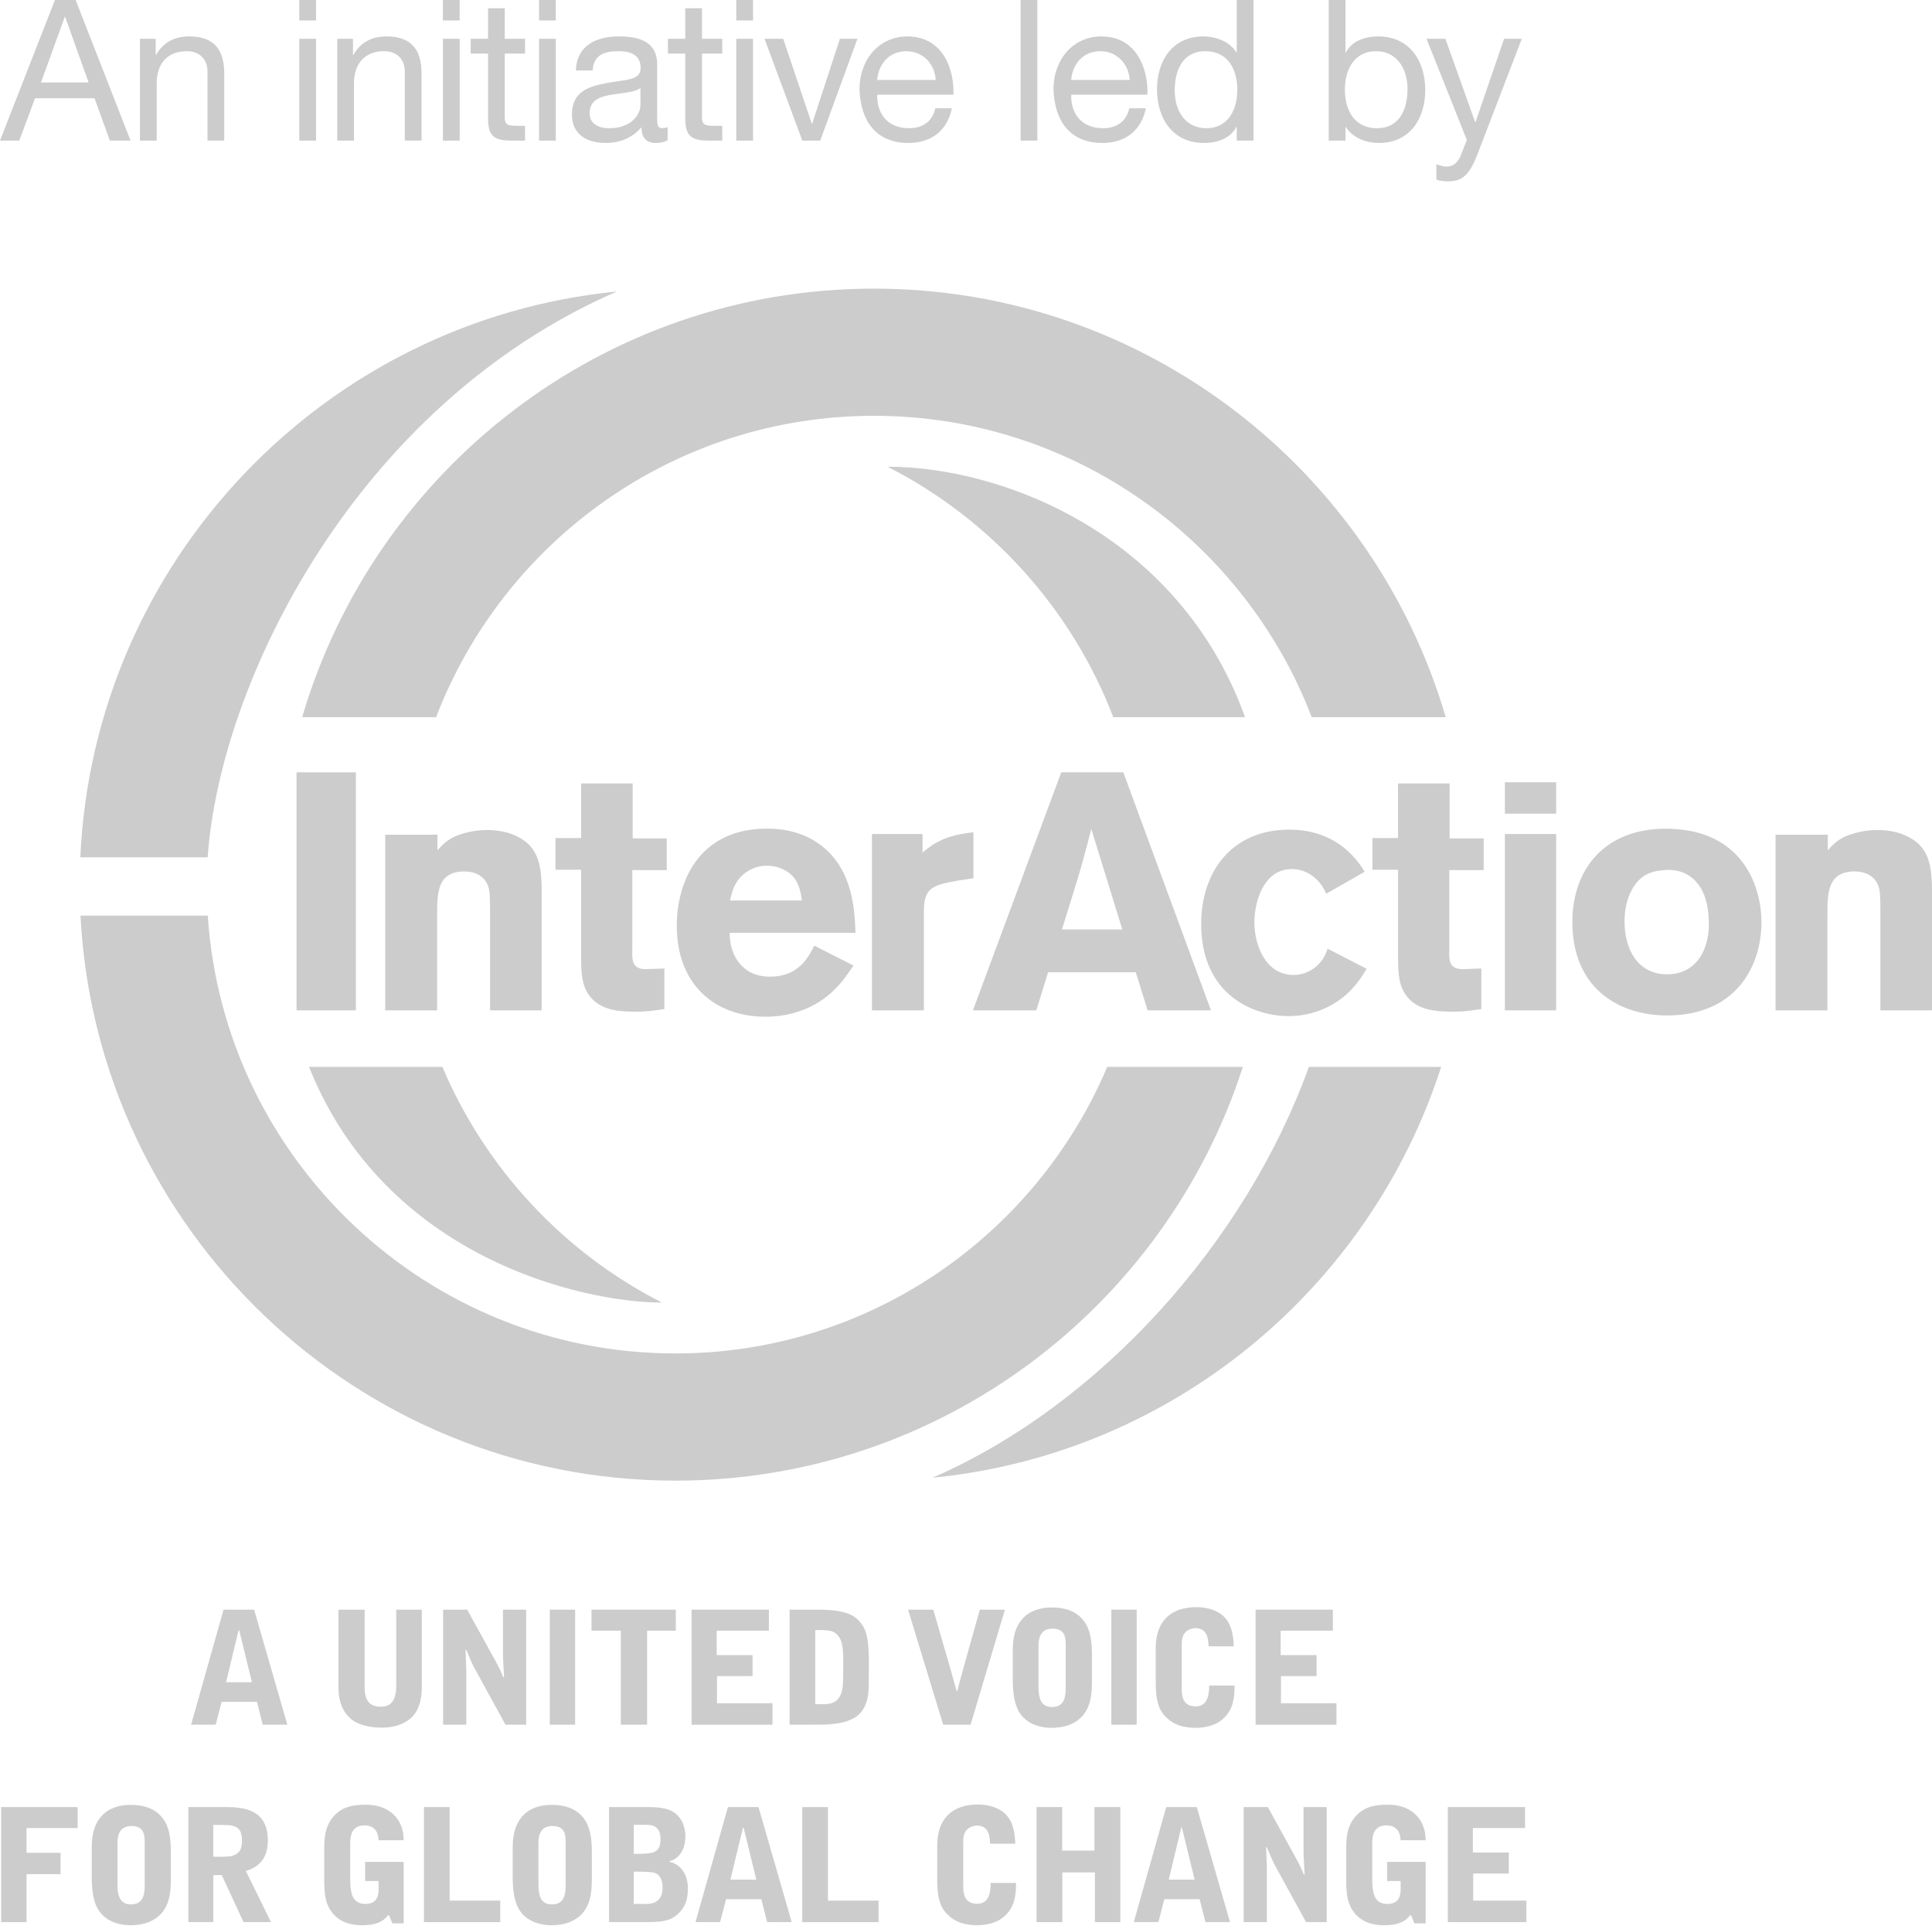
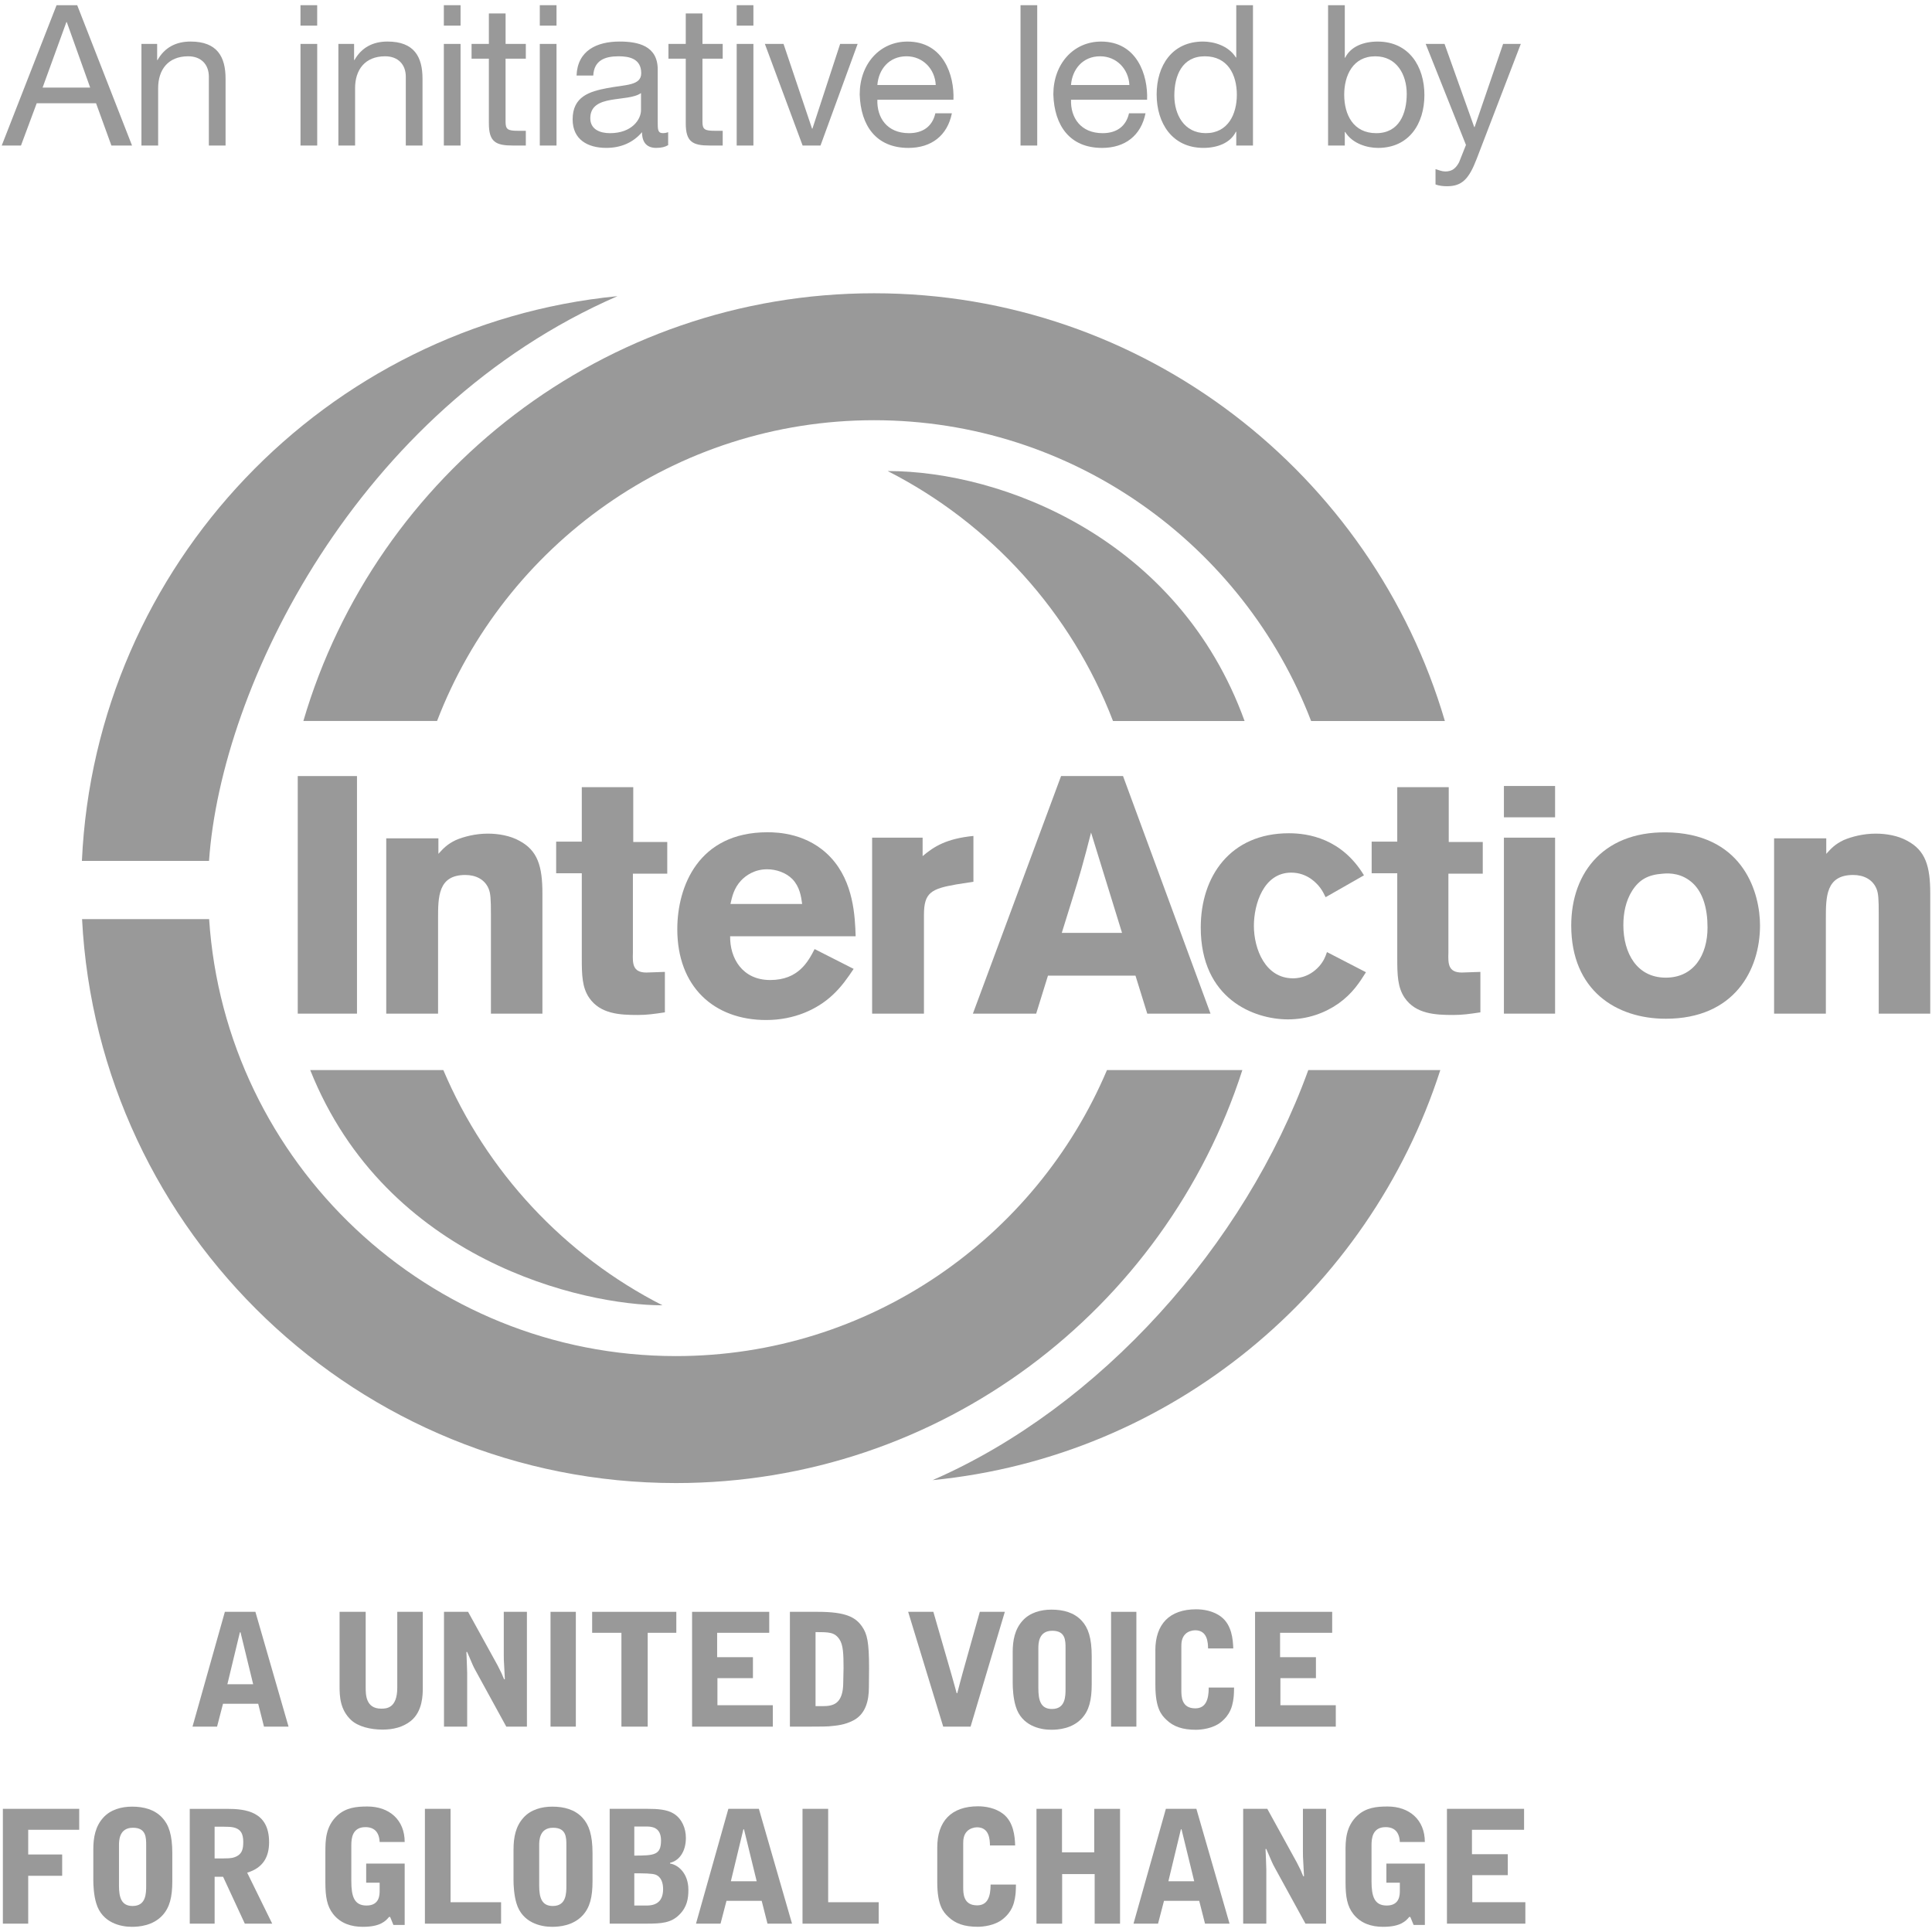
- <svg xmlns="http://www.w3.org/2000/svg" version="1.1" id="Capa_1" x="0px" y="0px" viewBox="0 0 96.826 96.478" enable-background="new 0 0 96.826 96.478" xml:space="preserve">
+ <svg xmlns="http://www.w3.org/2000/svg" version="1.0" id="Capa_1" x="0px" y="0px" viewBox="0 0 97 97" enable-background="new 0 0 97 97" xml:space="preserve">
  <g>
    <g>
-       <path fill="#CCCCCC" d="M21.856,35.939c3.385-8.824,11.943-15.102,21.943-15.102c9.997,0,18.555,6.279,21.941,15.102h6.716    C68.82,23.544,57.353,14.464,43.8,14.464c-13.553,0-25.019,9.08-28.655,21.475H21.856z" />
-       <path fill="#CCCCCC" d="M65.598,53.464c-3.179,8.801-10.481,16.939-18.862,20.588c11.987-1.175,21.91-9.471,25.491-20.588H65.598z    " />
-       <path fill="#CCCCCC" d="M55.794,35.939H62.4c-3.313-9.164-12.171-12.551-17.921-12.551C49.638,26.015,53.703,30.491,55.794,35.939    z" />
-       <path fill="#CCCCCC" d="M22.171,53.464h-6.683c3.823,9.582,13.718,11.81,17.686,11.81C28.253,62.768,24.338,58.574,22.171,53.464z    " />
-       <path fill="#CCCCCC" d="M4.025,42.962h6.383c0.604-8.761,7.422-22.656,20.507-28.354C16.27,16.045,4.7,28.107,4.025,42.962z" />
-       <path fill="#CCCCCC" d="M55.491,53.464c-3.571,8.429-11.924,14.36-21.641,14.36c-12.429,0-22.634-9.706-23.437-21.94H4.033    C4.844,61.631,17.904,74.198,33.85,74.198c13.285,0,24.569-8.72,28.438-20.735H55.491z" />
+       <path fill="#999999" d="M21.943,36.2c3.385-8.824,11.943-15.102,21.943-15.102c9.997,0,18.555,6.279,21.941,15.102h6.716    C68.907,23.805,57.44,14.724,43.886,14.724c-13.553,0-25.019,9.08-28.655,21.475H21.943z" />
+       <path fill="#999999" d="M65.685,53.725c-3.179,8.801-10.481,16.939-18.862,20.588c11.987-1.175,21.91-9.471,25.491-20.588H65.685z    " />
+       <path fill="#999999" d="M55.881,36.2h6.606c-3.313-9.164-12.171-12.551-17.921-12.551C49.725,26.276,53.79,30.752,55.881,36.2z" />
+       <path fill="#999999" d="M22.258,53.725h-6.683c3.823,9.582,13.718,11.81,17.686,11.81C28.34,63.029,24.425,58.835,22.258,53.725z" />
+       <path fill="#999999" d="M4.112,43.223h6.383c0.604-8.761,7.422-22.656,20.507-28.354C16.356,16.305,4.787,28.368,4.112,43.223z" />
+       <path fill="#999999" d="M55.578,53.725c-3.571,8.429-11.924,14.36-21.641,14.36c-12.429,0-22.634-9.706-23.437-21.94H4.12    c0.811,15.747,13.871,28.315,29.817,28.315c13.285,0,24.569-8.72,28.438-20.735H55.578z" />
    </g>
    <g>
-       <path fill="#CCCCCC" d="M17.836,38.703v11.928h-2.974V38.703H17.836z" />
-       <path fill="#CCCCCC" d="M21.924,42.607c0.254-0.274,0.424-0.473,0.88-0.693c0.404-0.17,0.979-0.321,1.603-0.321    c0.524,0,1.117,0.101,1.572,0.354c0.93,0.488,1.167,1.285,1.167,2.651v6.034h-2.585v-4.968c0-0.794-0.018-1.081-0.12-1.318    c-0.203-0.471-0.659-0.677-1.166-0.677c-1.368,0-1.368,1.098-1.368,2.199v4.764h-2.602v-8.804h2.619V42.607z" />
-       <path fill="#CCCCCC" d="M29.123,39.26h2.585v2.754h1.707v1.589h-1.725v3.969c-0.017,0.541-0.017,0.995,0.677,0.995l0.929-0.032    v2.031c-0.559,0.083-0.897,0.132-1.369,0.132c-0.895,0-1.875-0.05-2.432-0.862c-0.357-0.524-0.371-1.149-0.371-1.994v-4.258    h-1.287v-1.588h1.287V39.26z" />
-       <path fill="#CCCCCC" d="M42.772,48.384c-0.304,0.455-0.607,0.896-1.064,1.319c-0.759,0.707-1.909,1.248-3.33,1.248    c-2.618,0-4.46-1.671-4.46-4.56c0-2.129,1.047-4.867,4.528-4.867c0.525,0,2.044,0.051,3.178,1.268    c1.148,1.231,1.216,2.956,1.249,3.954h-6.302c-0.017,1.097,0.609,2.197,2.011,2.197c1.42,0,1.909-0.929,2.23-1.554L42.772,48.384z     M40.187,45.123c-0.05-0.372-0.118-0.86-0.491-1.248c-0.32-0.323-0.811-0.492-1.267-0.492c-0.625,0-1.065,0.304-1.318,0.573    c-0.353,0.39-0.439,0.795-0.523,1.167H40.187z" />
-       <path fill="#CCCCCC" d="M46.234,42.723c0.576-0.489,1.202-0.879,2.552-1.014v2.3l-0.86,0.134c-1.251,0.22-1.624,0.407-1.624,1.521    v4.968h-2.602v-8.836h2.535V42.723z" />
+       <path fill="#999999" d="M17.923,38.964v11.928h-2.974V38.964H17.923z" />
+       <path fill="#999999" d="M22.011,42.868c0.254-0.274,0.424-0.473,0.88-0.693c0.404-0.17,0.979-0.321,1.603-0.321    c0.524,0,1.117,0.101,1.572,0.354c0.93,0.488,1.167,1.285,1.167,2.651v6.034h-2.585v-4.968c0-0.794-0.018-1.081-0.12-1.318    c-0.203-0.471-0.659-0.677-1.166-0.677c-1.368,0-1.368,1.098-1.368,2.199v4.764h-2.602v-8.804h2.619V42.868z" />
+       <path fill="#999999" d="M29.209,39.521h2.585v2.754h1.707v1.589h-1.725v3.969c-0.017,0.541-0.017,0.995,0.677,0.995l0.929-0.032    v2.031c-0.559,0.083-0.897,0.132-1.369,0.132c-0.895,0-1.875-0.05-2.432-0.862c-0.357-0.524-0.371-1.149-0.371-1.994v-4.258    h-1.287v-1.588h1.287V39.521z" />
+       <path fill="#999999" d="M42.859,48.645c-0.304,0.455-0.607,0.896-1.064,1.319c-0.759,0.707-1.909,1.248-3.33,1.248    c-2.618,0-4.46-1.671-4.46-4.56c0-2.129,1.047-4.867,4.528-4.867c0.525,0,2.044,0.051,3.178,1.268    c1.148,1.231,1.216,2.956,1.249,3.954h-6.302c-0.017,1.097,0.609,2.197,2.011,2.197c1.42,0,1.909-0.929,2.23-1.554L42.859,48.645z     M40.273,45.384c-0.05-0.372-0.118-0.86-0.491-1.248c-0.32-0.323-0.811-0.492-1.267-0.492c-0.625,0-1.065,0.304-1.318,0.574    c-0.353,0.39-0.439,0.795-0.523,1.167H40.273z" />
+       <path fill="#999999" d="M46.321,42.984c0.576-0.489,1.202-0.879,2.552-1.014v2.3l-0.86,0.134c-1.251,0.22-1.624,0.407-1.624,1.521    v4.968h-2.602v-8.836h2.535V42.984z" />
    </g>
    <g>
-       <path fill="#CCCCCC" d="M56.297,38.703l4.393,11.928h-3.176l-0.592-1.908h-4.394l-0.592,1.908H48.76l4.427-11.928H56.297z     M54.692,41.539c-0.152,0.611-0.321,1.235-0.49,1.843c-0.253,0.897-0.709,2.298-0.98,3.194h3.025L54.692,41.539z" />
-       <path fill="#CCCCCC" d="M68.494,48.552c-0.321,0.508-0.673,1.068-1.383,1.573c-0.678,0.473-1.54,0.794-2.536,0.794    c-1.69,0-4.376-1.014-4.376-4.615c0-2.567,1.485-4.73,4.427-4.73c0.98,0,2.652,0.269,3.768,2.112l-1.926,1.099    c-0.152-0.323-0.321-0.625-0.744-0.929c-0.253-0.17-0.575-0.305-0.981-0.305c-1.402,0-1.876,1.606-1.876,2.67    c0,1.166,0.575,2.636,1.961,2.636c0.135,0,0.778,0,1.319-0.606c0.22-0.256,0.304-0.457,0.389-0.711L68.494,48.552z" />
-       <path fill="#CCCCCC" d="M70.065,39.26h2.585v2.754h1.708v1.589h-1.724v3.969c-0.017,0.541-0.017,0.995,0.674,0.995l0.932-0.032    v2.031c-0.558,0.083-0.896,0.132-1.368,0.132c-0.897,0-1.878-0.05-2.434-0.862c-0.356-0.524-0.372-1.149-0.372-1.994v-4.258H68.78    v-1.588h1.285V39.26z" />
-       <path fill="#CCCCCC" d="M75.42,41.795h2.569v8.836H75.42V41.795z" />
-       <path fill="#CCCCCC" d="M75.42,39.202h2.569v1.573H75.42V39.202z" />
-       <path fill="#CCCCCC" d="M88.279,46.205c0,2.231-1.286,4.682-4.732,4.682c-2.483,0-4.746-1.42-4.746-4.682    c0-2.705,1.703-4.85,5.084-4.666C87.484,41.744,88.279,44.597,88.279,46.205z M81.857,44.463c-0.32,0.509-0.44,1.116-0.44,1.723    c0,1.405,0.677,2.638,2.13,2.638c1.403,0,2.096-1.132,2.096-2.519c0-0.978-0.237-1.74-0.726-2.211    c-0.542-0.509-1.152-0.526-1.522-0.49C82.651,43.655,82.212,43.907,81.857,44.463z" />
-       <path fill="#CCCCCC" d="M91.606,42.607c0.25-0.274,0.422-0.473,0.878-0.693c0.406-0.17,0.98-0.321,1.604-0.321    c0.525,0,1.116,0.101,1.571,0.354c0.931,0.488,1.166,1.285,1.166,2.651v6.034h-2.586v-4.968c0-0.794-0.016-1.081-0.119-1.318    c-0.203-0.471-0.658-0.677-1.164-0.677c-1.372,0-1.372,1.098-1.372,2.199v4.764h-2.599v-8.804h2.619V42.607z" />
+       <path fill="#999999" d="M56.384,38.964l4.393,11.928h-3.176l-0.592-1.908h-4.394l-0.592,1.908h-3.177l4.427-11.928H56.384z     M54.779,41.8c-0.152,0.611-0.321,1.235-0.49,1.843c-0.253,0.897-0.709,2.298-0.98,3.194h3.025L54.779,41.8z" />
+       <path fill="#999999" d="M68.581,48.813c-0.321,0.508-0.673,1.068-1.383,1.573c-0.678,0.473-1.54,0.794-2.536,0.794    c-1.69,0-4.376-1.014-4.376-4.615c0-2.567,1.485-4.73,4.427-4.73c0.98,0,2.652,0.269,3.768,2.112l-1.926,1.099    c-0.152-0.323-0.321-0.625-0.744-0.929c-0.253-0.17-0.575-0.305-0.981-0.305c-1.402,0-1.876,1.606-1.876,2.67    c0,1.166,0.575,2.636,1.961,2.636c0.135,0,0.778,0,1.319-0.606c0.22-0.256,0.304-0.457,0.389-0.711L68.581,48.813z" />
+       <path fill="#999999" d="M70.152,39.521h2.585v2.754h1.708v1.589H72.72v3.969c-0.017,0.541-0.017,0.995,0.674,0.995l0.932-0.032    v2.031c-0.558,0.083-0.896,0.132-1.368,0.132c-0.897,0-1.878-0.05-2.434-0.862c-0.356-0.524-0.372-1.149-0.372-1.994v-4.258    h-1.285v-1.588h1.285V39.521z" />
+       <path fill="#999999" d="M75.507,42.056h2.569v8.836h-2.569V42.056z" />
+       <path fill="#999999" d="M75.507,39.462h2.569v1.573h-2.569V39.462z" />
+       <path fill="#999999" d="M88.365,46.466c0,2.231-1.286,4.682-4.732,4.682c-2.483,0-4.746-1.42-4.746-4.682    c0-2.705,1.703-4.85,5.084-4.666C87.57,42.005,88.365,44.858,88.365,46.466z M81.944,44.724c-0.32,0.509-0.44,1.116-0.44,1.723    c0,1.405,0.677,2.638,2.13,2.638c1.403,0,2.096-1.132,2.096-2.519c0-0.978-0.237-1.74-0.726-2.211    c-0.542-0.509-1.152-0.526-1.522-0.49C82.738,43.916,82.299,44.168,81.944,44.724z" />
+       <path fill="#999999" d="M91.693,42.868c0.25-0.274,0.422-0.473,0.878-0.693c0.406-0.17,0.98-0.321,1.604-0.321    c0.525,0,1.116,0.101,1.571,0.354c0.931,0.488,1.166,1.285,1.166,2.651v6.034h-2.586v-4.968c0-0.794-0.016-1.081-0.119-1.318    c-0.203-0.471-0.658-0.677-1.164-0.677c-1.372,0-1.372,1.098-1.372,2.199v4.764h-2.599v-8.804h2.619V42.868z" />
    </g>
    <g>
      <g>
-         <path fill="#CCCCCC" d="M12.736,80.664l1.664,5.764h-1.233l-0.29-1.147h-1.768l-0.298,1.147H9.578l1.625-5.764H12.736z      M11.989,81.693h-0.032L11.33,84.3h1.295L11.989,81.693z" />
-         <path fill="#CCCCCC" d="M16.962,80.664h1.311v3.801c0,0.345,0,1.06,0.777,1.06c0.244,0,0.809,0,0.809-1.052v-3.809h1.281v3.816     c0,0.347-0.007,1.178-0.596,1.659c-0.4,0.321-0.896,0.438-1.423,0.438c-0.604,0-1.224-0.149-1.579-0.478     c-0.557-0.525-0.58-1.187-0.58-1.705V80.664z" />
-         <path fill="#CCCCCC" d="M22.205,80.664h1.21l1.485,2.694c0.062,0.118,0.141,0.275,0.196,0.393     c0.024,0.046,0.104,0.258,0.126,0.299h0.04l-0.031-0.583c-0.024-0.391-0.024-0.438-0.024-0.659v-2.144h1.162v5.764h-1.036     l-1.532-2.796c-0.126-0.228-0.134-0.251-0.432-0.951h-0.039c0.007,0.165,0.039,0.896,0.039,1.045v2.702h-1.163V80.664z" />
-         <path fill="#CCCCCC" d="M27.553,86.428v-5.764h1.271v5.764H27.553z" />
-         <path fill="#CCCCCC" d="M55.697,86.428v-5.764h1.27v5.764H55.697z" />
-         <path fill="#CCCCCC" d="M33.869,80.664v1.053h-1.437v4.711h-1.319v-4.711h-1.47v-1.053H33.869z" />
-         <path fill="#CCCCCC" d="M34.66,80.664h3.874v1.053h-2.616v1.224h1.798v1.053h-1.783v1.359h2.781v1.076H34.66V80.664z" />
-         <path fill="#CCCCCC" d="M39.57,80.664h1.399c1.406,0,1.9,0.266,2.23,0.746c0.252,0.369,0.347,0.77,0.347,2.066l-0.008,0.981     c0,0.652-0.157,1.344-0.793,1.666c-0.416,0.212-0.77,0.251-1.232,0.291c-0.165,0.015-0.99,0.015-1.941,0.015V80.664z      M40.859,85.4h0.361c0.511,0,1.03-0.094,1.03-1.202c0-0.197,0.015-0.51,0.015-0.707c0-0.692-0.015-1.171-0.211-1.453     c-0.244-0.354-0.519-0.354-1.195-0.354V85.4z" />
-         <path fill="#CCCCCC" d="M47.269,86.428l-1.76-5.764h1.265l0.896,3.102c0.132,0.471,0.228,0.802,0.274,0.982h0.031     c0.086-0.345,0.182-0.691,0.275-1.036l0.856-3.048h1.257l-1.72,5.764H47.269z" />
-         <path fill="#CCCCCC" d="M50.757,82.698c0-0.589,0.101-1.156,0.502-1.595c0.363-0.4,0.905-0.549,1.447-0.549     c0.59,0,1.131,0.141,1.516,0.557c0.322,0.345,0.503,0.856,0.503,1.783v1.398c0,0.808-0.134,1.327-0.495,1.719     c-0.48,0.519-1.171,0.574-1.541,0.574c-0.565,0-1.492-0.203-1.781-1.178c-0.127-0.409-0.151-0.911-0.151-1.163V82.698z      M52.046,84.503c0,0.606,0.118,1.039,0.683,1.039c0.682,0,0.682-0.637,0.682-1.039v-2.001c0-0.401,0-0.887-0.668-0.887     c-0.697,0-0.697,0.659-0.697,0.887V84.503z" />
-         <path fill="#CCCCCC" d="M57.92,82.603c0-1.319,0.707-2.066,2.051-2.066c0.347,0,0.864,0.071,1.264,0.385     c0.52,0.407,0.582,1.116,0.598,1.579h-1.265c-0.007-0.283-0.023-0.911-0.651-0.911c-0.158,0-0.354,0.062-0.479,0.18     c-0.204,0.189-0.212,0.471-0.212,0.629v2.192c0,0.314,0,0.919,0.699,0.919c0.518,0,0.676-0.425,0.676-1.045h1.272     c-0.007,0.416-0.015,0.463-0.054,0.706c-0.047,0.229-0.126,0.644-0.605,1.031c-0.407,0.329-1.004,0.384-1.256,0.384     c-0.668,0-1.132-0.157-1.492-0.51c-0.236-0.228-0.544-0.557-0.544-1.737V82.603z" />
-         <path fill="#CCCCCC" d="M62.925,80.664h3.873v1.053h-2.616v1.224h1.8v1.053h-1.784v1.359h2.781v1.076h-4.053V80.664z" />
+         <path fill="#999999" d="M12.823,80.925l1.664,5.764h-1.233l-0.29-1.147h-1.768l-0.298,1.147H9.665l1.625-5.764H12.823z      M12.076,81.954h-0.032l-0.628,2.607h1.295L12.076,81.954z" />
+         <path fill="#999999" d="M17.049,80.925h1.311v3.801c0,0.345,0,1.06,0.777,1.06c0.244,0,0.809,0,0.809-1.052v-3.809h1.281v3.816     c0,0.347-0.007,1.178-0.596,1.659c-0.4,0.321-0.896,0.438-1.423,0.438c-0.604,0-1.224-0.149-1.579-0.478     c-0.557-0.525-0.58-1.187-0.58-1.705V80.925z" />
+         <path fill="#999999" d="M22.291,80.925h1.21l1.485,2.694c0.062,0.118,0.141,0.275,0.196,0.393     c0.024,0.046,0.104,0.258,0.126,0.299h0.04l-0.031-0.583c-0.024-0.391-0.024-0.438-0.024-0.659v-2.144h1.162v5.764h-1.036     l-1.532-2.796c-0.126-0.228-0.134-0.251-0.432-0.951h-0.039c0.007,0.165,0.039,0.896,0.039,1.045v2.702h-1.163V80.925z" />
+         <path fill="#999999" d="M27.64,86.689v-5.764h1.271v5.764H27.64z" />
+         <path fill="#999999" d="M55.784,86.689v-5.764h1.27v5.764H55.784z" />
+         <path fill="#999999" d="M33.956,80.925v1.053h-1.437v4.711h-1.319v-4.711h-1.47v-1.053H33.956z" />
+         <path fill="#999999" d="M34.747,80.925h3.874v1.053h-2.616v1.224h1.798v1.053H36.02v1.359h2.781v1.076h-4.054V80.925z" />
+         <path fill="#999999" d="M39.657,80.925h1.399c1.406,0,1.9,0.266,2.23,0.746c0.252,0.369,0.347,0.77,0.347,2.066l-0.008,0.981     c0,0.652-0.157,1.344-0.793,1.666c-0.416,0.212-0.77,0.251-1.232,0.291c-0.165,0.015-0.99,0.015-1.941,0.015V80.925z      M40.946,85.66h0.361c0.511,0,1.03-0.094,1.03-1.202c0-0.197,0.015-0.51,0.015-0.707c0-0.692-0.015-1.171-0.211-1.453     c-0.244-0.354-0.519-0.354-1.195-0.354V85.66z" />
+         <path fill="#999999" d="M47.356,86.689l-1.76-5.764h1.265l0.896,3.102c0.132,0.471,0.228,0.802,0.274,0.982h0.031     c0.086-0.345,0.182-0.691,0.275-1.036l0.856-3.048h1.257l-1.72,5.764H47.356z" />
+         <path fill="#999999" d="M50.844,82.959c0-0.589,0.101-1.156,0.502-1.595c0.363-0.4,0.905-0.549,1.447-0.549     c0.59,0,1.131,0.141,1.516,0.557c0.322,0.345,0.503,0.856,0.503,1.783v1.398c0,0.808-0.134,1.327-0.495,1.719     c-0.48,0.519-1.171,0.574-1.54,0.574c-0.565,0-1.492-0.203-1.781-1.178c-0.127-0.409-0.151-0.911-0.151-1.163V82.959z      M52.133,84.764c0,0.606,0.118,1.039,0.683,1.039c0.682,0,0.682-0.637,0.682-1.039v-2.001c0-0.401,0-0.887-0.668-0.887     c-0.697,0-0.697,0.659-0.697,0.887V84.764z" />
+         <path fill="#999999" d="M58.006,82.864c0-1.319,0.707-2.066,2.051-2.066c0.347,0,0.864,0.071,1.264,0.385     c0.52,0.407,0.582,1.116,0.598,1.579h-1.265c-0.007-0.283-0.023-0.911-0.651-0.911c-0.158,0-0.354,0.062-0.479,0.18     c-0.204,0.189-0.212,0.471-0.212,0.629v2.192c0,0.314,0,0.919,0.699,0.919c0.518,0,0.676-0.425,0.676-1.045h1.272     c-0.007,0.416-0.015,0.463-0.054,0.706c-0.047,0.229-0.126,0.644-0.605,1.031c-0.407,0.329-1.004,0.384-1.256,0.384     c-0.668,0-1.132-0.157-1.492-0.51c-0.236-0.228-0.544-0.557-0.544-1.737V82.864z" />
+         <path fill="#999999" d="M63.012,80.925h3.873v1.053h-2.616v1.224h1.8v1.053h-1.784v1.359h2.781v1.076h-4.053V80.925z" />
      </g>
      <g>
-         <path fill="#CCCCCC" d="M0.058,90.556h3.833v1.052H1.329v1.24h1.705v1.07H1.329v2.403H0.058V90.556z" />
-         <path fill="#CCCCCC" d="M4.598,92.589c0-0.589,0.101-1.154,0.502-1.594c0.361-0.4,0.903-0.55,1.445-0.55     c0.588,0,1.131,0.142,1.516,0.559c0.323,0.345,0.503,0.855,0.503,1.782v1.398c0,0.81-0.134,1.328-0.496,1.721     c-0.479,0.518-1.17,0.573-1.538,0.573c-0.566,0-1.494-0.204-1.784-1.179c-0.126-0.407-0.148-0.911-0.148-1.162V92.589z      M5.886,94.396c0,0.605,0.117,1.037,0.684,1.037c0.682,0,0.682-0.636,0.682-1.037v-2.004c0-0.399,0-0.887-0.667-0.887     c-0.698,0-0.698,0.659-0.698,0.887V94.396z" />
-         <path fill="#CCCCCC" d="M10.689,96.321H9.44v-5.765h1.862c0.934,0,2.121,0.126,2.121,1.672c0,0.731-0.291,1.289-1.1,1.532     l1.257,2.561h-1.375l-1.091-2.356h-0.424V96.321z M10.689,93.046c0.715,0,0.824,0,1.005-0.064     c0.401-0.141,0.432-0.455,0.432-0.769c0-0.401-0.125-0.597-0.377-0.692c-0.197-0.07-0.353-0.07-1.061-0.07V93.046z" />
-         <path fill="#CCCCCC" d="M16.25,92.685c0-0.512,0-1.242,0.596-1.793c0.44-0.4,0.958-0.454,1.516-0.454     c1.091,0,1.869,0.666,1.869,1.782h-1.257c-0.024-0.51-0.282-0.746-0.714-0.746c-0.66,0-0.708,0.566-0.708,0.904v1.814     c0,0.754,0.142,1.218,0.763,1.218c0.659,0,0.659-0.542,0.659-0.753v-0.394h-0.676v-0.958h1.933v3.079h-0.566l-0.164-0.4h-0.056     c-0.165,0.197-0.424,0.495-1.312,0.495c-0.581,0-1.115-0.165-1.491-0.638c-0.314-0.399-0.393-0.879-0.393-1.593V92.685z" />
-         <path fill="#CCCCCC" d="M21.246,90.556h1.288v4.689h2.537v1.077h-3.825V90.556z" />
-         <path fill="#CCCCCC" d="M25.696,92.589c0-0.589,0.102-1.154,0.503-1.594c0.361-0.4,0.902-0.55,1.444-0.55     c0.59,0,1.131,0.142,1.516,0.559c0.321,0.345,0.503,0.855,0.503,1.782v1.398c0,0.81-0.134,1.328-0.496,1.721     c-0.479,0.518-1.17,0.573-1.539,0.573c-0.565,0-1.493-0.204-1.783-1.179c-0.125-0.407-0.149-0.911-0.149-1.162V92.589z      M26.984,94.396c0,0.605,0.117,1.037,0.683,1.037c0.682,0,0.682-0.636,0.682-1.037v-2.004c0-0.399,0-0.887-0.667-0.887     c-0.698,0-0.698,0.659-0.698,0.887V94.396z" />
-         <path fill="#CCCCCC" d="M30.524,90.556h1.9c0.496,0,0.976,0.031,1.306,0.236c0.424,0.258,0.619,0.746,0.619,1.224     c0,0.7-0.345,1.147-0.793,1.249v0.039c0.386,0.055,0.919,0.472,0.919,1.32c0,0.424-0.062,0.855-0.448,1.24     c-0.416,0.425-0.911,0.456-1.642,0.456h-1.862V90.556z M31.759,92.903c1.013,0,1.343-0.031,1.343-0.761     c0-0.699-0.511-0.699-0.769-0.699h-0.573V92.903z M31.759,95.41h0.628c0.503,0,0.819-0.235,0.819-0.825     c0-0.275-0.071-0.597-0.37-0.722c-0.181-0.07-0.629-0.07-1.076-0.07V95.41z" />
-         <path fill="#CCCCCC" d="M38.014,90.556l1.664,5.765h-1.232l-0.291-1.147h-1.767l-0.299,1.147h-1.232l1.625-5.765H38.014z      M37.267,91.584h-0.031l-0.629,2.608h1.297L37.267,91.584z" />
-         <path fill="#CCCCCC" d="M40.206,90.556h1.288v4.689h2.537v1.077h-3.825V90.556z" />
-         <path fill="#CCCCCC" d="M46.971,92.495c0-1.32,0.707-2.067,2.048-2.067c0.346,0,0.865,0.072,1.267,0.386     c0.518,0.409,0.58,1.115,0.596,1.579h-1.265c-0.007-0.282-0.023-0.911-0.651-0.911c-0.156,0-0.353,0.064-0.479,0.181     c-0.205,0.188-0.213,0.47-0.213,0.629v2.191c0,0.314,0,0.918,0.699,0.918c0.519,0,0.676-0.424,0.676-1.044h1.273     c-0.007,0.416-0.016,0.463-0.055,0.707c-0.047,0.228-0.126,0.644-0.605,1.028c-0.408,0.33-1.005,0.385-1.257,0.385     c-0.667,0-1.131-0.157-1.492-0.512c-0.236-0.227-0.542-0.557-0.542-1.735V92.495z" />
-         <path fill="#CCCCCC" d="M51.952,90.556h1.281v2.183h1.618v-2.183h1.296v5.765h-1.274v-2.49H53.24v2.49h-1.289V90.556z" />
-         <path fill="#CCCCCC" d="M59.98,90.556l1.665,5.765h-1.232l-0.291-1.147h-1.768l-0.299,1.147h-1.232l1.625-5.765H59.98z      M59.234,91.584h-0.032l-0.628,2.608h1.297L59.234,91.584z" />
-         <path fill="#CCCCCC" d="M62.329,90.556h1.211l1.483,2.695c0.063,0.117,0.141,0.274,0.197,0.391     c0.023,0.048,0.102,0.259,0.126,0.3h0.038l-0.031-0.582c-0.024-0.393-0.024-0.439-0.024-0.66v-2.144h1.163v5.765h-1.036     l-1.533-2.797c-0.125-0.227-0.133-0.252-0.432-0.95h-0.039c0.008,0.165,0.039,0.896,0.039,1.043v2.703h-1.162V90.556z" />
-         <path fill="#CCCCCC" d="M67.468,92.685c0-0.512,0-1.242,0.597-1.793c0.44-0.4,0.958-0.454,1.515-0.454     c1.093,0,1.87,0.666,1.87,1.782h-1.256c-0.023-0.51-0.282-0.746-0.714-0.746c-0.66,0-0.707,0.566-0.707,0.904v1.814     c0,0.754,0.142,1.218,0.762,1.218c0.66,0,0.66-0.542,0.66-0.753v-0.394h-0.676v-0.958h1.932v3.079h-0.565l-0.165-0.4h-0.055     c-0.165,0.197-0.424,0.495-1.311,0.495c-0.582,0-1.115-0.165-1.492-0.638c-0.315-0.399-0.394-0.879-0.394-1.593V92.685z" />
-         <path fill="#CCCCCC" d="M72.56,90.556h3.872v1.052h-2.616v1.226h1.799v1.052h-1.783v1.358h2.665v1.077H72.56V90.556z" />
+         <path fill="#999999" d="M0.144,90.816h3.833v1.052H1.416v1.24h1.705v1.07H1.416v2.403H0.144V90.816z" />
+         <path fill="#999999" d="M4.685,92.85c0-0.589,0.101-1.154,0.502-1.594c0.361-0.4,0.903-0.55,1.445-0.55     c0.588,0,1.131,0.142,1.516,0.559c0.323,0.345,0.503,0.855,0.503,1.782v1.398c0,0.81-0.134,1.328-0.496,1.721     c-0.479,0.518-1.17,0.574-1.538,0.574c-0.566,0-1.494-0.204-1.784-1.179c-0.126-0.407-0.148-0.911-0.148-1.162V92.85z      M5.973,94.657c0,0.605,0.117,1.037,0.684,1.037c0.682,0,0.682-0.636,0.682-1.037v-2.004c0-0.399,0-0.887-0.667-0.887     c-0.698,0-0.698,0.659-0.698,0.887V94.657z" />
+         <path fill="#999999" d="M10.776,96.582H9.527v-5.765h1.862c0.934,0,2.121,0.126,2.121,1.672c0,0.731-0.291,1.289-1.1,1.532     l1.257,2.561h-1.375L11.2,94.226h-0.424V96.582z M10.776,93.307c0.715,0,0.824,0,1.005-0.064     c0.401-0.141,0.432-0.455,0.432-0.769c0-0.401-0.125-0.597-0.377-0.692c-0.197-0.07-0.353-0.07-1.061-0.07V93.307z" />
+         <path fill="#999999" d="M16.337,92.946c0-0.512,0-1.242,0.596-1.793c0.44-0.4,0.958-0.454,1.516-0.454     c1.091,0,1.869,0.666,1.869,1.782h-1.257c-0.024-0.51-0.282-0.746-0.714-0.746c-0.66,0-0.708,0.566-0.708,0.904v1.814     c0,0.754,0.142,1.218,0.763,1.218c0.659,0,0.659-0.542,0.659-0.753v-0.394h-0.676v-0.958h1.933v3.079h-0.566l-0.164-0.4h-0.056     c-0.165,0.197-0.424,0.495-1.312,0.495c-0.581,0-1.115-0.165-1.491-0.638c-0.314-0.399-0.393-0.879-0.393-1.593V92.946z" />
+         <path fill="#999999" d="M21.333,90.816h1.288v4.689h2.537v1.077h-3.825V90.816z" />
+         <path fill="#999999" d="M25.783,92.85c0-0.589,0.102-1.154,0.503-1.594c0.361-0.4,0.902-0.55,1.444-0.55     c0.59,0,1.131,0.142,1.516,0.559c0.321,0.345,0.503,0.855,0.503,1.782v1.398c0,0.81-0.134,1.328-0.496,1.721     c-0.479,0.518-1.17,0.574-1.539,0.574c-0.565,0-1.493-0.204-1.783-1.179c-0.125-0.407-0.149-0.911-0.149-1.162V92.85z      M27.071,94.657c0,0.605,0.117,1.037,0.683,1.037c0.682,0,0.682-0.636,0.682-1.037v-2.004c0-0.399,0-0.887-0.667-0.887     c-0.698,0-0.698,0.659-0.698,0.887V94.657z" />
+         <path fill="#999999" d="M30.611,90.816h1.9c0.496,0,0.976,0.031,1.306,0.236c0.424,0.258,0.619,0.746,0.619,1.224     c0,0.7-0.345,1.147-0.793,1.249v0.039c0.386,0.055,0.919,0.472,0.919,1.32c0,0.424-0.062,0.855-0.448,1.24     c-0.416,0.425-0.911,0.456-1.642,0.456h-1.862V90.816z M31.845,93.164c1.013,0,1.343-0.031,1.343-0.761     c0-0.699-0.511-0.699-0.769-0.699h-0.573V93.164z M31.845,95.671h0.628c0.503,0,0.819-0.235,0.819-0.825     c0-0.275-0.071-0.597-0.37-0.722c-0.181-0.07-0.629-0.07-1.076-0.07V95.671z" />
+         <path fill="#999999" d="M38.101,90.816l1.664,5.765h-1.232l-0.291-1.146h-1.767l-0.299,1.146h-1.232l1.625-5.765H38.101z      M37.354,91.845h-0.031l-0.629,2.608h1.297L37.354,91.845z" />
+         <path fill="#999999" d="M40.292,90.816h1.288v4.689h2.537v1.077h-3.825V90.816z" />
+         <path fill="#999999" d="M47.057,92.756c0-1.32,0.707-2.067,2.048-2.067c0.346,0,0.865,0.072,1.267,0.386     c0.518,0.409,0.58,1.115,0.596,1.579h-1.265c-0.007-0.282-0.023-0.911-0.651-0.911c-0.156,0-0.353,0.064-0.479,0.181     c-0.205,0.188-0.213,0.47-0.213,0.629v2.191c0,0.314,0,0.918,0.699,0.918c0.519,0,0.676-0.424,0.676-1.044h1.273     c-0.007,0.416-0.016,0.463-0.055,0.707c-0.047,0.228-0.126,0.644-0.605,1.028c-0.408,0.33-1.005,0.385-1.257,0.385     c-0.667,0-1.131-0.157-1.492-0.512c-0.236-0.227-0.542-0.557-0.542-1.735V92.756z" />
+         <path fill="#999999" d="M52.039,90.816h1.281V93h1.618v-2.183h1.296v5.765H54.96v-2.49h-1.633v2.49h-1.289V90.816z" />
+         <path fill="#999999" d="M60.067,90.816l1.665,5.765h-1.232l-0.291-1.146h-1.768l-0.299,1.146H56.91l1.625-5.765H60.067z      M59.321,91.845h-0.032l-0.628,2.608h1.297L59.321,91.845z" />
+         <path fill="#999999" d="M62.416,90.816h1.211l1.483,2.695c0.063,0.117,0.141,0.274,0.197,0.391     c0.023,0.048,0.102,0.259,0.126,0.3h0.038L65.44,93.62c-0.024-0.393-0.024-0.439-0.024-0.66v-2.144h1.163v5.765h-1.036     l-1.533-2.797c-0.125-0.227-0.133-0.252-0.432-0.95h-0.039c0.008,0.165,0.039,0.896,0.039,1.043v2.703h-1.162V90.816z" />
+         <path fill="#999999" d="M67.555,92.946c0-0.512,0-1.242,0.597-1.793c0.44-0.4,0.958-0.454,1.515-0.454     c1.093,0,1.87,0.666,1.87,1.782h-1.256c-0.023-0.51-0.282-0.746-0.714-0.746c-0.66,0-0.707,0.566-0.707,0.904v1.814     c0,0.754,0.142,1.218,0.762,1.218c0.66,0,0.66-0.542,0.66-0.753v-0.394h-0.676v-0.958h1.932v3.079h-0.565l-0.165-0.4h-0.055     c-0.165,0.197-0.424,0.495-1.311,0.495c-0.582,0-1.115-0.165-1.492-0.638c-0.315-0.399-0.394-0.879-0.394-1.593V92.946z" />
+         <path fill="#999999" d="M72.647,90.816h3.872v1.052h-2.616v1.226h1.799v1.052h-1.783v1.358h2.665v1.077h-3.937V90.816z" />
      </g>
    </g>
    <g>
-       <path fill="#CCCCCC" d="M2.753,0H3.79l2.753,7.046H5.506l-0.77-2.122h-2.98l-0.79,2.122H0L2.753,0z M2.053,4.135h2.388    L3.266,0.849h-0.02L2.053,4.135z" />
-       <path fill="#CCCCCC" d="M7.014,1.944h0.789v0.809h0.02c0.355-0.632,0.928-0.928,1.658-0.928c1.342,0,1.757,0.77,1.757,1.865v3.355    h-0.839V3.592c0-0.622-0.395-1.027-1.036-1.027c-1.017,0-1.51,0.681-1.51,1.599v2.882H7.014V1.944z" />
-       <path fill="#CCCCCC" d="M15.839,1.026H15V0h0.839V1.026z M15,1.944h0.839v5.102H15V1.944z" />
-       <path fill="#CCCCCC" d="M16.901,1.944h0.79v0.809h0.02c0.355-0.632,0.928-0.928,1.658-0.928c1.342,0,1.757,0.77,1.757,1.865v3.355    h-0.839V3.592c0-0.622-0.395-1.027-1.036-1.027c-1.017,0-1.51,0.681-1.51,1.599v2.882h-0.839V1.944z" />
-       <path fill="#CCCCCC" d="M23.036,1.026h-0.839V0h0.839V1.026z M22.198,1.944h0.839v5.102h-0.839V1.944z" />
-       <path fill="#CCCCCC" d="M25.297,1.944h1.017v0.74h-1.017v3.168c0,0.385,0.109,0.454,0.632,0.454h0.385v0.74h-0.641    c-0.869,0-1.214-0.178-1.214-1.115V2.684h-0.869v-0.74h0.869v-1.53h0.839V1.944z" />
-       <path fill="#CCCCCC" d="M27.854,1.026h-0.839V0h0.839V1.026z M27.016,1.944h0.839v5.102h-0.839V1.944z" />
-       <path fill="#CCCCCC" d="M33.459,7.026c-0.148,0.089-0.336,0.138-0.602,0.138c-0.434,0-0.71-0.237-0.71-0.789    c-0.464,0.543-1.086,0.789-1.796,0.789c-0.928,0-1.688-0.414-1.688-1.431c0-1.155,0.859-1.401,1.727-1.569    c0.928-0.178,1.717-0.118,1.717-0.75c0-0.73-0.602-0.849-1.135-0.849c-0.71,0-1.234,0.217-1.273,0.967H28.86    c0.049-1.263,1.026-1.707,2.161-1.707c0.918,0,1.914,0.207,1.914,1.401v2.625c0,0.395,0,0.573,0.267,0.573    c0.069,0,0.148-0.01,0.257-0.049V7.026z M32.097,4.411c-0.326,0.237-0.957,0.247-1.52,0.346c-0.553,0.099-1.027,0.296-1.027,0.918    c0,0.553,0.474,0.75,0.987,0.75c1.105,0,1.559-0.691,1.559-1.155V4.411z" />
-       <path fill="#CCCCCC" d="M35.181,1.944h1.017v0.74h-1.017v3.168c0,0.385,0.109,0.454,0.632,0.454h0.385v0.74h-0.641    c-0.868,0-1.214-0.178-1.214-1.115V2.684h-0.869v-0.74h0.869v-1.53h0.839V1.944z" />
-       <path fill="#CCCCCC" d="M37.739,1.026H36.9V0h0.839V1.026z M36.9,1.944h0.839v5.102H36.9V1.944z" />
-       <path fill="#CCCCCC" d="M41.108,7.046H40.21l-1.895-5.102h0.937l1.431,4.253h0.02l1.391-4.253h0.878L41.108,7.046z" />
-       <path fill="#CCCCCC" d="M47.704,5.428c-0.227,1.125-1.036,1.737-2.181,1.737c-1.628,0-2.398-1.125-2.447-2.684    c0-1.53,1.007-2.655,2.398-2.655c1.806,0,2.359,1.687,2.309,2.921h-3.819c-0.03,0.888,0.474,1.678,1.589,1.678    c0.691,0,1.174-0.336,1.322-0.997H47.704z M46.894,4.007c-0.039-0.799-0.641-1.441-1.47-1.441c-0.878,0-1.401,0.661-1.461,1.441    H46.894z" />
-       <path fill="#CCCCCC" d="M51.15,0h0.839v7.046H51.15V0z" />
-       <path fill="#CCCCCC" d="M57.426,5.428c-0.227,1.125-1.036,1.737-2.181,1.737c-1.628,0-2.398-1.125-2.447-2.684    c0-1.53,1.007-2.655,2.398-2.655c1.806,0,2.359,1.687,2.309,2.921h-3.819c-0.03,0.888,0.474,1.678,1.589,1.678    c0.691,0,1.174-0.336,1.322-0.997H57.426z M56.616,4.007c-0.039-0.799-0.641-1.441-1.47-1.441c-0.878,0-1.401,0.661-1.461,1.441    H56.616z" />
-       <path fill="#CCCCCC" d="M62.821,7.046h-0.839V6.355h-0.02c-0.276,0.563-0.927,0.809-1.628,0.809c-1.569,0-2.349-1.243-2.349-2.684    s0.77-2.655,2.329-2.655c0.523,0,1.273,0.197,1.648,0.799h0.02V0h0.839V7.046z M60.452,6.425c1.125,0,1.559-0.967,1.559-1.925    c0-1.006-0.454-1.934-1.608-1.934c-1.145,0-1.53,0.977-1.53,1.974C58.873,5.497,59.367,6.425,60.452,6.425z" />
-       <path fill="#CCCCCC" d="M66.593,0h0.839v2.635h0.02c0.276-0.563,0.928-0.809,1.628-0.809c1.569,0,2.349,1.243,2.349,2.684    c0,1.441-0.77,2.655-2.329,2.655c-0.523,0-1.273-0.197-1.648-0.799h-0.02v0.681h-0.839V0z M68.961,2.566    c-1.125,0-1.559,0.967-1.559,1.925c0,1.006,0.454,1.934,1.609,1.934c1.145,0,1.53-0.977,1.53-1.974    C70.54,3.494,70.047,2.566,68.961,2.566z" />
-       <path fill="#CCCCCC" d="M74.048,7.727c-0.385,0.997-0.73,1.362-1.48,1.362c-0.197,0-0.395-0.02-0.582-0.089V8.23    c0.158,0.049,0.326,0.118,0.493,0.118c0.346,0,0.533-0.168,0.691-0.464l0.345-0.868l-2.023-5.073h0.947l1.49,4.175h0.02    l1.431-4.175h0.888L74.048,7.727z" />
+       <path fill="#999999" d="M2.84,0.261h1.036l2.753,7.046H5.593l-0.77-2.122h-2.98l-0.79,2.122H0.087L2.84,0.261z M2.139,4.396h2.388    L3.353,1.11h-0.02L2.139,4.396z" />
+       <path fill="#999999" d="M7.101,2.205H7.89v0.809h0.02c0.355-0.632,0.928-0.928,1.658-0.928c1.342,0,1.757,0.77,1.757,1.865v3.355    h-0.839V3.853c0-0.622-0.395-1.027-1.036-1.027c-1.017,0-1.51,0.681-1.51,1.599v2.882H7.101V2.205z" />
+       <path fill="#999999" d="M15.925,1.287h-0.839V0.261h0.839V1.287z M15.087,2.205h0.839v5.102h-0.839V2.205z" />
+       <path fill="#999999" d="M16.988,2.205h0.79v0.809h0.02c0.355-0.632,0.928-0.928,1.658-0.928c1.342,0,1.757,0.77,1.757,1.865v3.355    h-0.839V3.853c0-0.622-0.395-1.027-1.036-1.027c-1.017,0-1.51,0.681-1.51,1.599v2.882h-0.839V2.205z" />
+       <path fill="#999999" d="M23.123,1.287h-0.839V0.261h0.839V1.287z M22.284,2.205h0.839v5.102h-0.839V2.205z" />
+       <path fill="#999999" d="M25.384,2.205H26.4v0.74h-1.017v3.168c0,0.385,0.109,0.454,0.632,0.454H26.4v0.74h-0.641    c-0.869,0-1.214-0.178-1.214-1.115V2.945h-0.869v-0.74h0.869v-1.53h0.839V2.205z" />
+       <path fill="#999999" d="M27.941,1.287h-0.839V0.261h0.839V1.287z M27.102,2.205h0.839v5.102h-0.839V2.205z" />
+       <path fill="#999999" d="M33.546,7.287c-0.148,0.089-0.336,0.138-0.602,0.138c-0.434,0-0.71-0.237-0.71-0.789    c-0.464,0.543-1.086,0.789-1.796,0.789c-0.928,0-1.688-0.414-1.688-1.431c0-1.155,0.859-1.401,1.727-1.569    c0.928-0.178,1.717-0.118,1.717-0.75c0-0.73-0.602-0.849-1.135-0.849c-0.71,0-1.234,0.217-1.273,0.967h-0.839    c0.049-1.263,1.026-1.707,2.161-1.707c0.918,0,1.914,0.207,1.914,1.401v2.625c0,0.395,0,0.573,0.267,0.573    c0.069,0,0.148-0.01,0.257-0.049V7.287z M32.184,4.672c-0.326,0.237-0.957,0.247-1.52,0.346c-0.553,0.099-1.027,0.296-1.027,0.918    c0,0.553,0.474,0.75,0.987,0.75c1.105,0,1.559-0.691,1.559-1.155V4.672z" />
+       <path fill="#999999" d="M35.268,2.205h1.017v0.74h-1.017v3.168c0,0.385,0.109,0.454,0.632,0.454h0.385v0.74h-0.641    c-0.868,0-1.214-0.178-1.214-1.115V2.945h-0.869v-0.74h0.869v-1.53h0.839V2.205z" />
+       <path fill="#999999" d="M37.826,1.287h-0.839V0.261h0.839V1.287z M36.987,2.205h0.839v5.102h-0.839V2.205z" />
+       <path fill="#999999" d="M41.195,7.307h-0.898l-1.895-5.102h0.937l1.431,4.253h0.02l1.391-4.253h0.878L41.195,7.307z" />
+       <path fill="#999999" d="M47.791,5.689c-0.227,1.125-1.036,1.737-2.181,1.737c-1.628,0-2.398-1.125-2.447-2.684    c0-1.53,1.007-2.655,2.398-2.655c1.806,0,2.359,1.687,2.309,2.921H44.05c-0.03,0.888,0.474,1.678,1.589,1.678    c0.691,0,1.174-0.336,1.322-0.997H47.791z M46.981,4.267c-0.039-0.799-0.641-1.441-1.47-1.441c-0.878,0-1.401,0.661-1.461,1.441    H46.981z" />
+       <path fill="#999999" d="M51.237,0.261h0.839v7.046h-0.839V0.261z" />
+       <path fill="#999999" d="M57.513,5.689c-0.227,1.125-1.036,1.737-2.181,1.737c-1.628,0-2.398-1.125-2.447-2.684    c0-1.53,1.007-2.655,2.398-2.655c1.806,0,2.359,1.687,2.309,2.921h-3.819c-0.03,0.888,0.474,1.678,1.589,1.678    c0.691,0,1.174-0.336,1.322-0.997H57.513z M56.703,4.267c-0.039-0.799-0.641-1.441-1.47-1.441c-0.878,0-1.401,0.661-1.461,1.441    H56.703z" />
+       <path fill="#999999" d="M62.908,7.307h-0.839V6.616h-0.02c-0.276,0.563-0.928,0.809-1.628,0.809c-1.569,0-2.349-1.243-2.349-2.684    s0.77-2.655,2.329-2.655c0.523,0,1.273,0.197,1.648,0.799h0.02V0.261h0.839V7.307z M60.539,6.685c1.125,0,1.559-0.967,1.559-1.925    c0-1.006-0.454-1.934-1.608-1.934c-1.145,0-1.53,0.977-1.53,1.974C58.96,5.758,59.454,6.685,60.539,6.685z" />
+       <path fill="#999999" d="M66.679,0.261h0.839v2.635h0.02c0.276-0.563,0.928-0.809,1.628-0.809c1.569,0,2.349,1.243,2.349,2.684    c0,1.441-0.77,2.655-2.329,2.655c-0.523,0-1.273-0.197-1.648-0.799h-0.02v0.681h-0.839V0.261z M69.048,2.827    c-1.125,0-1.559,0.967-1.559,1.925c0,1.006,0.454,1.934,1.609,1.934c1.145,0,1.53-0.977,1.53-1.974    C70.627,3.754,70.133,2.827,69.048,2.827z" />
+       <path fill="#999999" d="M74.135,7.988c-0.385,0.997-0.73,1.362-1.48,1.362c-0.197,0-0.395-0.02-0.582-0.089v-0.77    c0.158,0.049,0.326,0.118,0.493,0.118c0.346,0,0.533-0.168,0.691-0.464l0.345-0.868l-2.023-5.073h0.947l1.49,4.175h0.02    l1.431-4.175h0.888L74.135,7.988z" />
    </g>
  </g>
  <g>
</g>
  <g>
</g>
  <g>
</g>
  <g>
</g>
  <g>
</g>
  <g>
</g>
  <g>
</g>
  <g>
</g>
  <g>
</g>
  <g>
</g>
  <g>
</g>
</svg>
